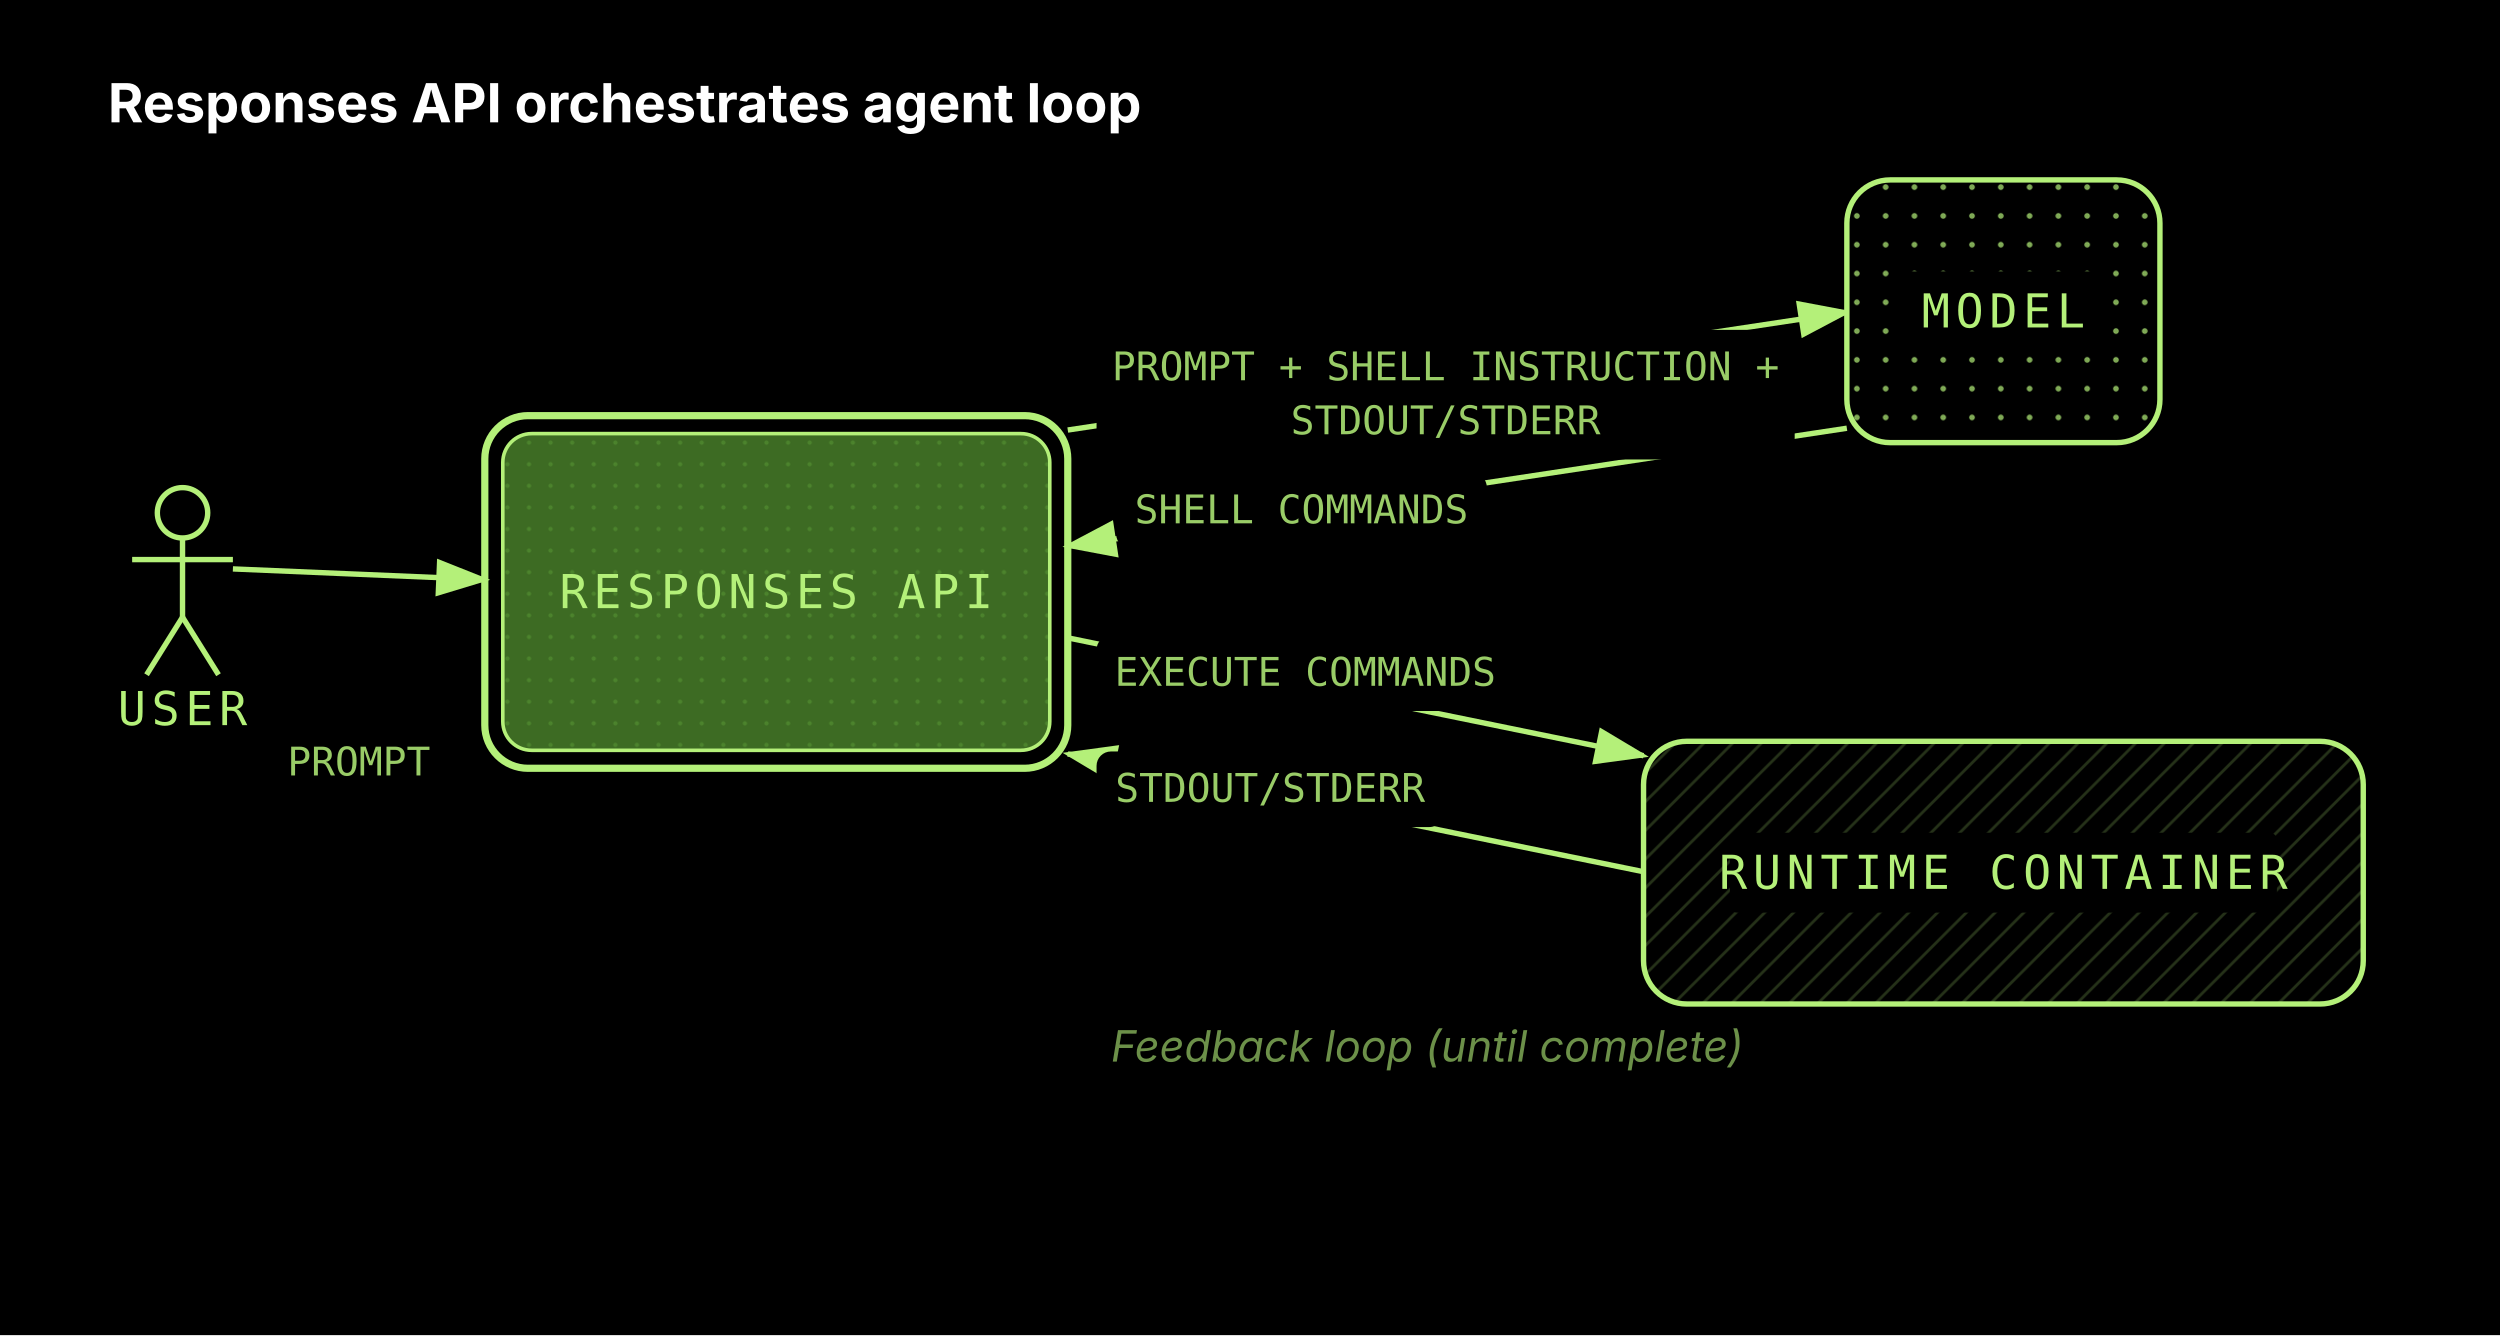
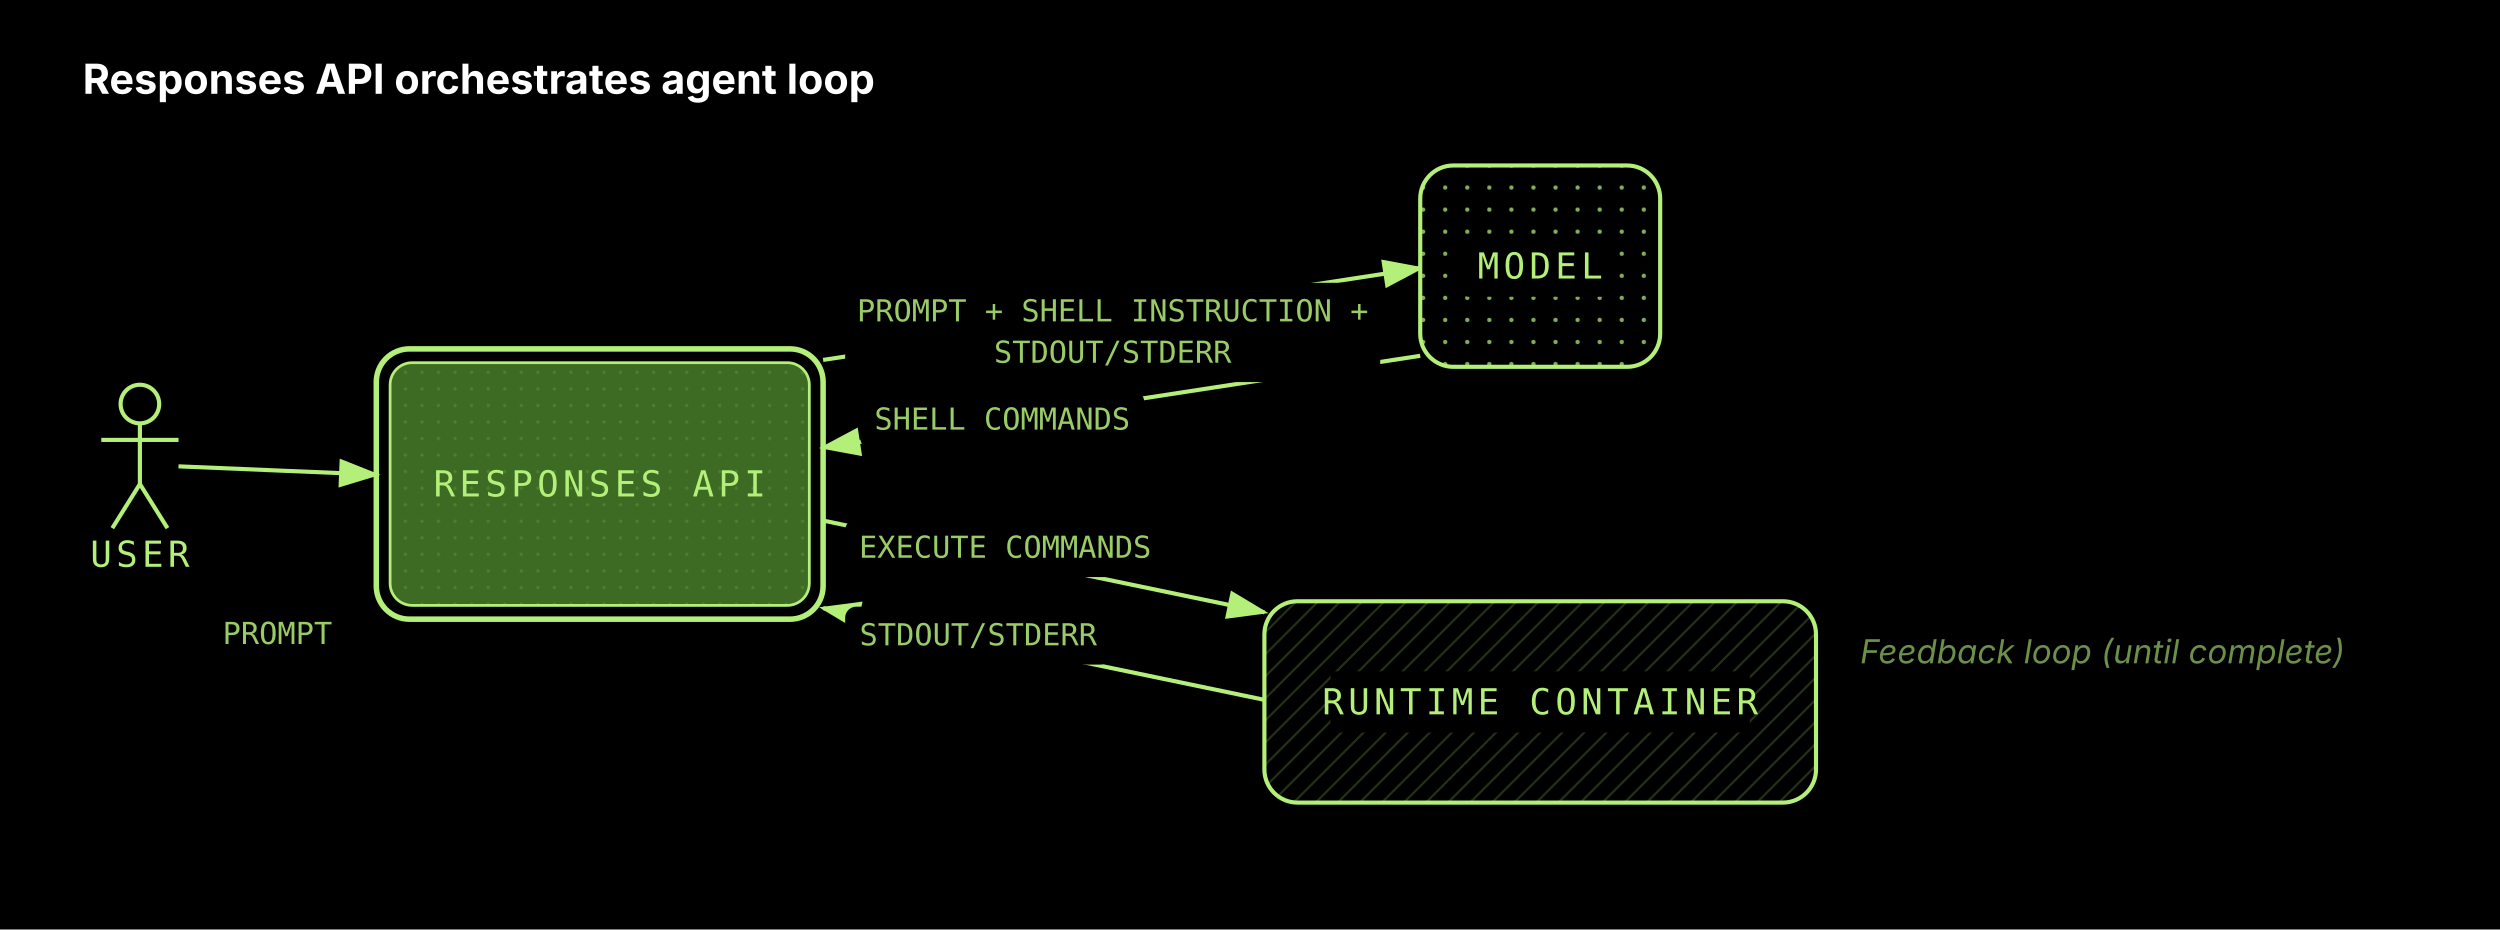
- <svg xmlns="http://www.w3.org/2000/svg" viewBox="0 0 694.72 371" width="694.72" height="371">
+ <svg xmlns="http://www.w3.org/2000/svg" viewBox="0 0 906.44 337" width="906.44" height="337">
  <defs>
    <pattern id="dotgrid" width="8" height="8" patternUnits="userSpaceOnUse">
      <rect width="8" height="8" fill="#000000" />
      <circle cx="4" cy="4" r="0.8" fill="#b4f079" opacity="0.7" />
    </pattern>
    <pattern id="crosshatch" width="8" height="8" patternUnits="userSpaceOnUse">
      <rect width="8" height="8" fill="#000000" />
      <path d="M0 8L8 0M-1 1L1 -1M7 9L9 7" stroke="#b4f079" stroke-width="0.8" opacity="0.2" />
    </pattern>
    <pattern id="hero" width="6" height="6" patternUnits="userSpaceOnUse">
      <rect width="6" height="6" fill="#3d6b23" />
      <circle cx="3" cy="3" r="0.6" fill="#5a9a35" opacity="0.5" />
    </pattern>
    <marker id="arrowhead" markerWidth="10" markerHeight="7" refX="9" refY="3.5" orient="auto" markerUnits="strokeWidth">
      <polygon points="0 0, 10 3.5, 0 7" fill="#b4f079" />
    </marker>
    <marker id="arrowhead-reverse" markerWidth="10" markerHeight="7" refX="1" refY="3.5" orient="auto" markerUnits="strokeWidth">
      <polygon points="10 0, 0 3.5, 10 7" fill="#b4f079" />
    </marker>
  </defs>
  <rect width="100%" height="100%" fill="#000000" />
  <g class="diagram">
    <text x="30" y="34" font-family="'Inter', 'Helvetica Neue', Arial, sans-serif" font-size="15" fill="#ffffff" font-weight="700">Responses API orchestrates agent loop</text>
-     <line x1="64.72" y1="158.094" x2="134.72" y2="161.064" stroke="#b4f079" stroke-width="1.5" marker-end="url(#arrowhead)" />
-     <line x1="296.72" y1="119.5" x2="513.22" y2="86.75" stroke="#b4f079" stroke-width="1.5" marker-end="url(#arrowhead)" />
-     <line x1="513.22" y1="119" x2="296.72" y2="151.75" stroke="#b4f079" stroke-width="1.5" marker-end="url(#arrowhead)" />
-     <line x1="296.72" y1="177.25" x2="456.72" y2="210" stroke="#b4f079" stroke-width="1.5" marker-end="url(#arrowhead)" />
-     <line x1="456.72" y1="242.25" x2="296.72" y2="209.5" stroke="#b4f079" stroke-width="1.5" marker-end="url(#arrowhead)" />
-     <rect x="74.22" y="201.5" width="51" height="21" rx="4" fill="#000000" />
-     <rect x="304.72" y="91.675" width="194" height="36" rx="4" fill="#000000" />
-     <rect x="310.17" y="131.425" width="103" height="21" rx="4" fill="#000000" />
-     <rect x="304.72" y="176.575" width="116" height="21" rx="4" fill="#000000" />
-     <rect x="304.72" y="208.825" width="96.5" height="21" rx="4" fill="#000000" />
-     <circle cx="50.72" cy="142.5" r="7" fill="none" stroke="#b4f079" stroke-width="1.5" />
-     <line x1="50.72" y1="149.5" x2="50.72" y2="171.5" stroke="#b4f079" stroke-width="1.5" />
-     <line x1="36.72" y1="155.5" x2="64.72" y2="155.5" stroke="#b4f079" stroke-width="1.5" />
-     <line x1="50.72" y1="171.5" x2="40.72" y2="187.5" stroke="#b4f079" stroke-width="1.5" />
-     <line x1="50.72" y1="171.5" x2="60.72" y2="187.5" stroke="#b4f079" stroke-width="1.5" />
-     <text x="50.72" y="201.5" font-family="'JetBrains Mono', 'Fira Code', 'SF Mono', 'Cascadia Code', monospace" font-size="13" fill="#b4f079" text-anchor="middle" letter-spacing="0.12em">USER</text>
-     <rect x="134.72" y="115.5" width="162" height="98" rx="12" fill="none" stroke="#b4f079" stroke-width="2" />
-     <rect x="139.72" y="120.5" width="152" height="88" rx="8" fill="url(#hero)" stroke="#b4f079" stroke-width="1" />
-     <text x="215.72" y="164.5" font-family="'JetBrains Mono', 'Fira Code', 'SF Mono', 'Cascadia Code', monospace" font-size="13" fill="#b4f079" text-anchor="middle" dominant-baseline="central" letter-spacing="0.12em">RESPONSES API</text>
-     <rect x="513.22" y="50" width="87" height="73" rx="12" fill="url(#dotgrid)" stroke="#b4f079" stroke-width="1.5" />
-     <rect x="528.72" y="75.4" width="56" height="22.2" fill="#000000" rx="2" />
-     <text x="556.72" y="86.5" font-family="'JetBrains Mono', 'Fira Code', 'SF Mono', 'Cascadia Code', monospace" font-size="13" fill="#b4f079" text-anchor="middle" dominant-baseline="central" letter-spacing="0.12em">MODEL</text>
-     <rect x="456.72" y="206" width="200" height="73" rx="12" fill="url(#crosshatch)" stroke="#b4f079" stroke-width="1.5" />
-     <rect x="480.72" y="231.4" width="152" height="22.2" fill="#000000" rx="2" />
-     <text x="556.72" y="242.5" font-family="'JetBrains Mono', 'Fira Code', 'SF Mono', 'Cascadia Code', monospace" font-size="13" fill="#b4f079" text-anchor="middle" dominant-baseline="central" letter-spacing="0.12em">RUNTIME CONTAINER</text>
-     <text x="99.72" y="215.5" font-family="'JetBrains Mono', 'Fira Code', 'SF Mono', 'Cascadia Code', monospace" font-size="11" fill="#b4f079" opacity="0.85" text-anchor="middle">PROMPT</text>
-     <text x="401.72" y="105.675" font-family="'JetBrains Mono', 'Fira Code', 'SF Mono', 'Cascadia Code', monospace" font-size="11" fill="#b4f079" opacity="0.85" text-anchor="middle">PROMPT + SHELL INSTRUCTION +</text>
-     <text x="401.72" y="120.675" font-family="'JetBrains Mono', 'Fira Code', 'SF Mono', 'Cascadia Code', monospace" font-size="11" fill="#b4f079" opacity="0.85" text-anchor="middle">STDOUT/STDERR</text>
-     <text x="361.67" y="145.425" font-family="'JetBrains Mono', 'Fira Code', 'SF Mono', 'Cascadia Code', monospace" font-size="11" fill="#b4f079" opacity="0.85" text-anchor="middle">SHELL COMMANDS</text>
-     <text x="362.72" y="190.575" font-family="'JetBrains Mono', 'Fira Code', 'SF Mono', 'Cascadia Code', monospace" font-size="11" fill="#b4f079" opacity="0.85" text-anchor="middle">EXECUTE COMMANDS</text>
-     <text x="352.97" y="222.825" font-family="'JetBrains Mono', 'Fira Code', 'SF Mono', 'Cascadia Code', monospace" font-size="11" fill="#b4f079" opacity="0.85" text-anchor="middle">STDOUT/STDERR</text>
-     <text x="308.72" y="295" font-family="'Inter', 'Helvetica Neue', Arial, sans-serif" font-size="12" fill="#b4f079" opacity="0.6" font-style="italic">Feedback loop (until complete)</text>
+     <line x1="64.72" y1="169.088" x2="136.44" y2="172.099" stroke="#b4f079" stroke-width="1.5" marker-end="url(#arrowhead)" />
+     <line x1="298.44" y1="130.5" x2="514.94" y2="97.25" stroke="#b4f079" stroke-width="1.5" marker-end="url(#arrowhead)" />
+     <line x1="514.94" y1="129" x2="298.44" y2="162.25" stroke="#b4f079" stroke-width="1.5" marker-end="url(#arrowhead)" />
+     <line x1="298.44" y1="188.75" x2="458.44" y2="222" stroke="#b4f079" stroke-width="1.5" marker-end="url(#arrowhead)" />
+     <line x1="458.44" y1="253.75" x2="298.44" y2="220.5" stroke="#b4f079" stroke-width="1.5" marker-end="url(#arrowhead)" />
+     <rect x="75.08" y="219.5" width="51" height="21" rx="4" fill="#000000" />
+     <rect x="306.44" y="102.525" width="194" height="36" rx="4" fill="#000000" />
+     <rect x="311.89" y="141.775" width="103" height="21" rx="4" fill="#000000" />
+     <rect x="306.44" y="188.225" width="116" height="21" rx="4" fill="#000000" />
+     <rect x="306.44" y="219.975" width="96.5" height="21" rx="4" fill="#000000" />
+     <circle cx="50.72" cy="146.5" r="7" fill="none" stroke="#b4f079" stroke-width="1.5" />
+     <line x1="50.72" y1="153.5" x2="50.72" y2="175.5" stroke="#b4f079" stroke-width="1.5" />
+     <line x1="36.72" y1="159.5" x2="64.72" y2="159.5" stroke="#b4f079" stroke-width="1.5" />
+     <line x1="50.72" y1="175.5" x2="40.72" y2="191.5" stroke="#b4f079" stroke-width="1.5" />
+     <line x1="50.72" y1="175.5" x2="60.72" y2="191.5" stroke="#b4f079" stroke-width="1.5" />
+     <text x="50.72" y="205.5" font-family="'JetBrains Mono', 'Fira Code', 'SF Mono', 'Cascadia Code', monospace" font-size="13" fill="#b4f079" text-anchor="middle" letter-spacing="0.12em">USER</text>
+     <rect x="136.44" y="126.5" width="162" height="98" rx="12" fill="none" stroke="#b4f079" stroke-width="2" />
+     <rect x="141.44" y="131.5" width="152" height="88" rx="8" fill="url(#hero)" stroke="#b4f079" stroke-width="1" />
+     <text x="217.44" y="175.5" font-family="'JetBrains Mono', 'Fira Code', 'SF Mono', 'Cascadia Code', monospace" font-size="13" fill="#b4f079" text-anchor="middle" dominant-baseline="central" letter-spacing="0.12em">RESPONSES API</text>
+     <rect x="514.94" y="60" width="87" height="73" rx="12" fill="url(#dotgrid)" stroke="#b4f079" stroke-width="1.5" />
+     <rect x="530.44" y="85.4" width="56" height="22.2" fill="#000000" rx="2" />
+     <text x="558.44" y="96.5" font-family="'JetBrains Mono', 'Fira Code', 'SF Mono', 'Cascadia Code', monospace" font-size="13" fill="#b4f079" text-anchor="middle" dominant-baseline="central" letter-spacing="0.12em">MODEL</text>
+     <rect x="458.44" y="218" width="200" height="73" rx="12" fill="url(#crosshatch)" stroke="#b4f079" stroke-width="1.5" />
+     <rect x="482.44" y="243.4" width="152" height="22.2" fill="#000000" rx="2" />
+     <text x="558.44" y="254.5" font-family="'JetBrains Mono', 'Fira Code', 'SF Mono', 'Cascadia Code', monospace" font-size="13" fill="#b4f079" text-anchor="middle" dominant-baseline="central" letter-spacing="0.12em">RUNTIME CONTAINER</text>
+     <text x="100.58" y="233.5" font-family="'JetBrains Mono', 'Fira Code', 'SF Mono', 'Cascadia Code', monospace" font-size="11" fill="#b4f079" opacity="0.85" text-anchor="middle">PROMPT</text>
+     <text x="403.44" y="116.525" font-family="'JetBrains Mono', 'Fira Code', 'SF Mono', 'Cascadia Code', monospace" font-size="11" fill="#b4f079" opacity="0.85" text-anchor="middle">PROMPT + SHELL INSTRUCTION +</text>
+     <text x="403.44" y="131.525" font-family="'JetBrains Mono', 'Fira Code', 'SF Mono', 'Cascadia Code', monospace" font-size="11" fill="#b4f079" opacity="0.85" text-anchor="middle">STDOUT/STDERR</text>
+     <text x="363.39" y="155.775" font-family="'JetBrains Mono', 'Fira Code', 'SF Mono', 'Cascadia Code', monospace" font-size="11" fill="#b4f079" opacity="0.85" text-anchor="middle">SHELL COMMANDS</text>
+     <text x="364.44" y="202.225" font-family="'JetBrains Mono', 'Fira Code', 'SF Mono', 'Cascadia Code', monospace" font-size="11" fill="#b4f079" opacity="0.85" text-anchor="middle">EXECUTE COMMANDS</text>
+     <text x="354.69" y="233.975" font-family="'JetBrains Mono', 'Fira Code', 'SF Mono', 'Cascadia Code', monospace" font-size="11" fill="#b4f079" opacity="0.85" text-anchor="middle">STDOUT/STDERR</text>
+     <text x="674.44" y="240.5" font-family="'Inter', 'Helvetica Neue', Arial, sans-serif" font-size="12" fill="#b4f079" opacity="0.6" font-style="italic">Feedback loop (until complete)</text>
  </g>
</svg>
